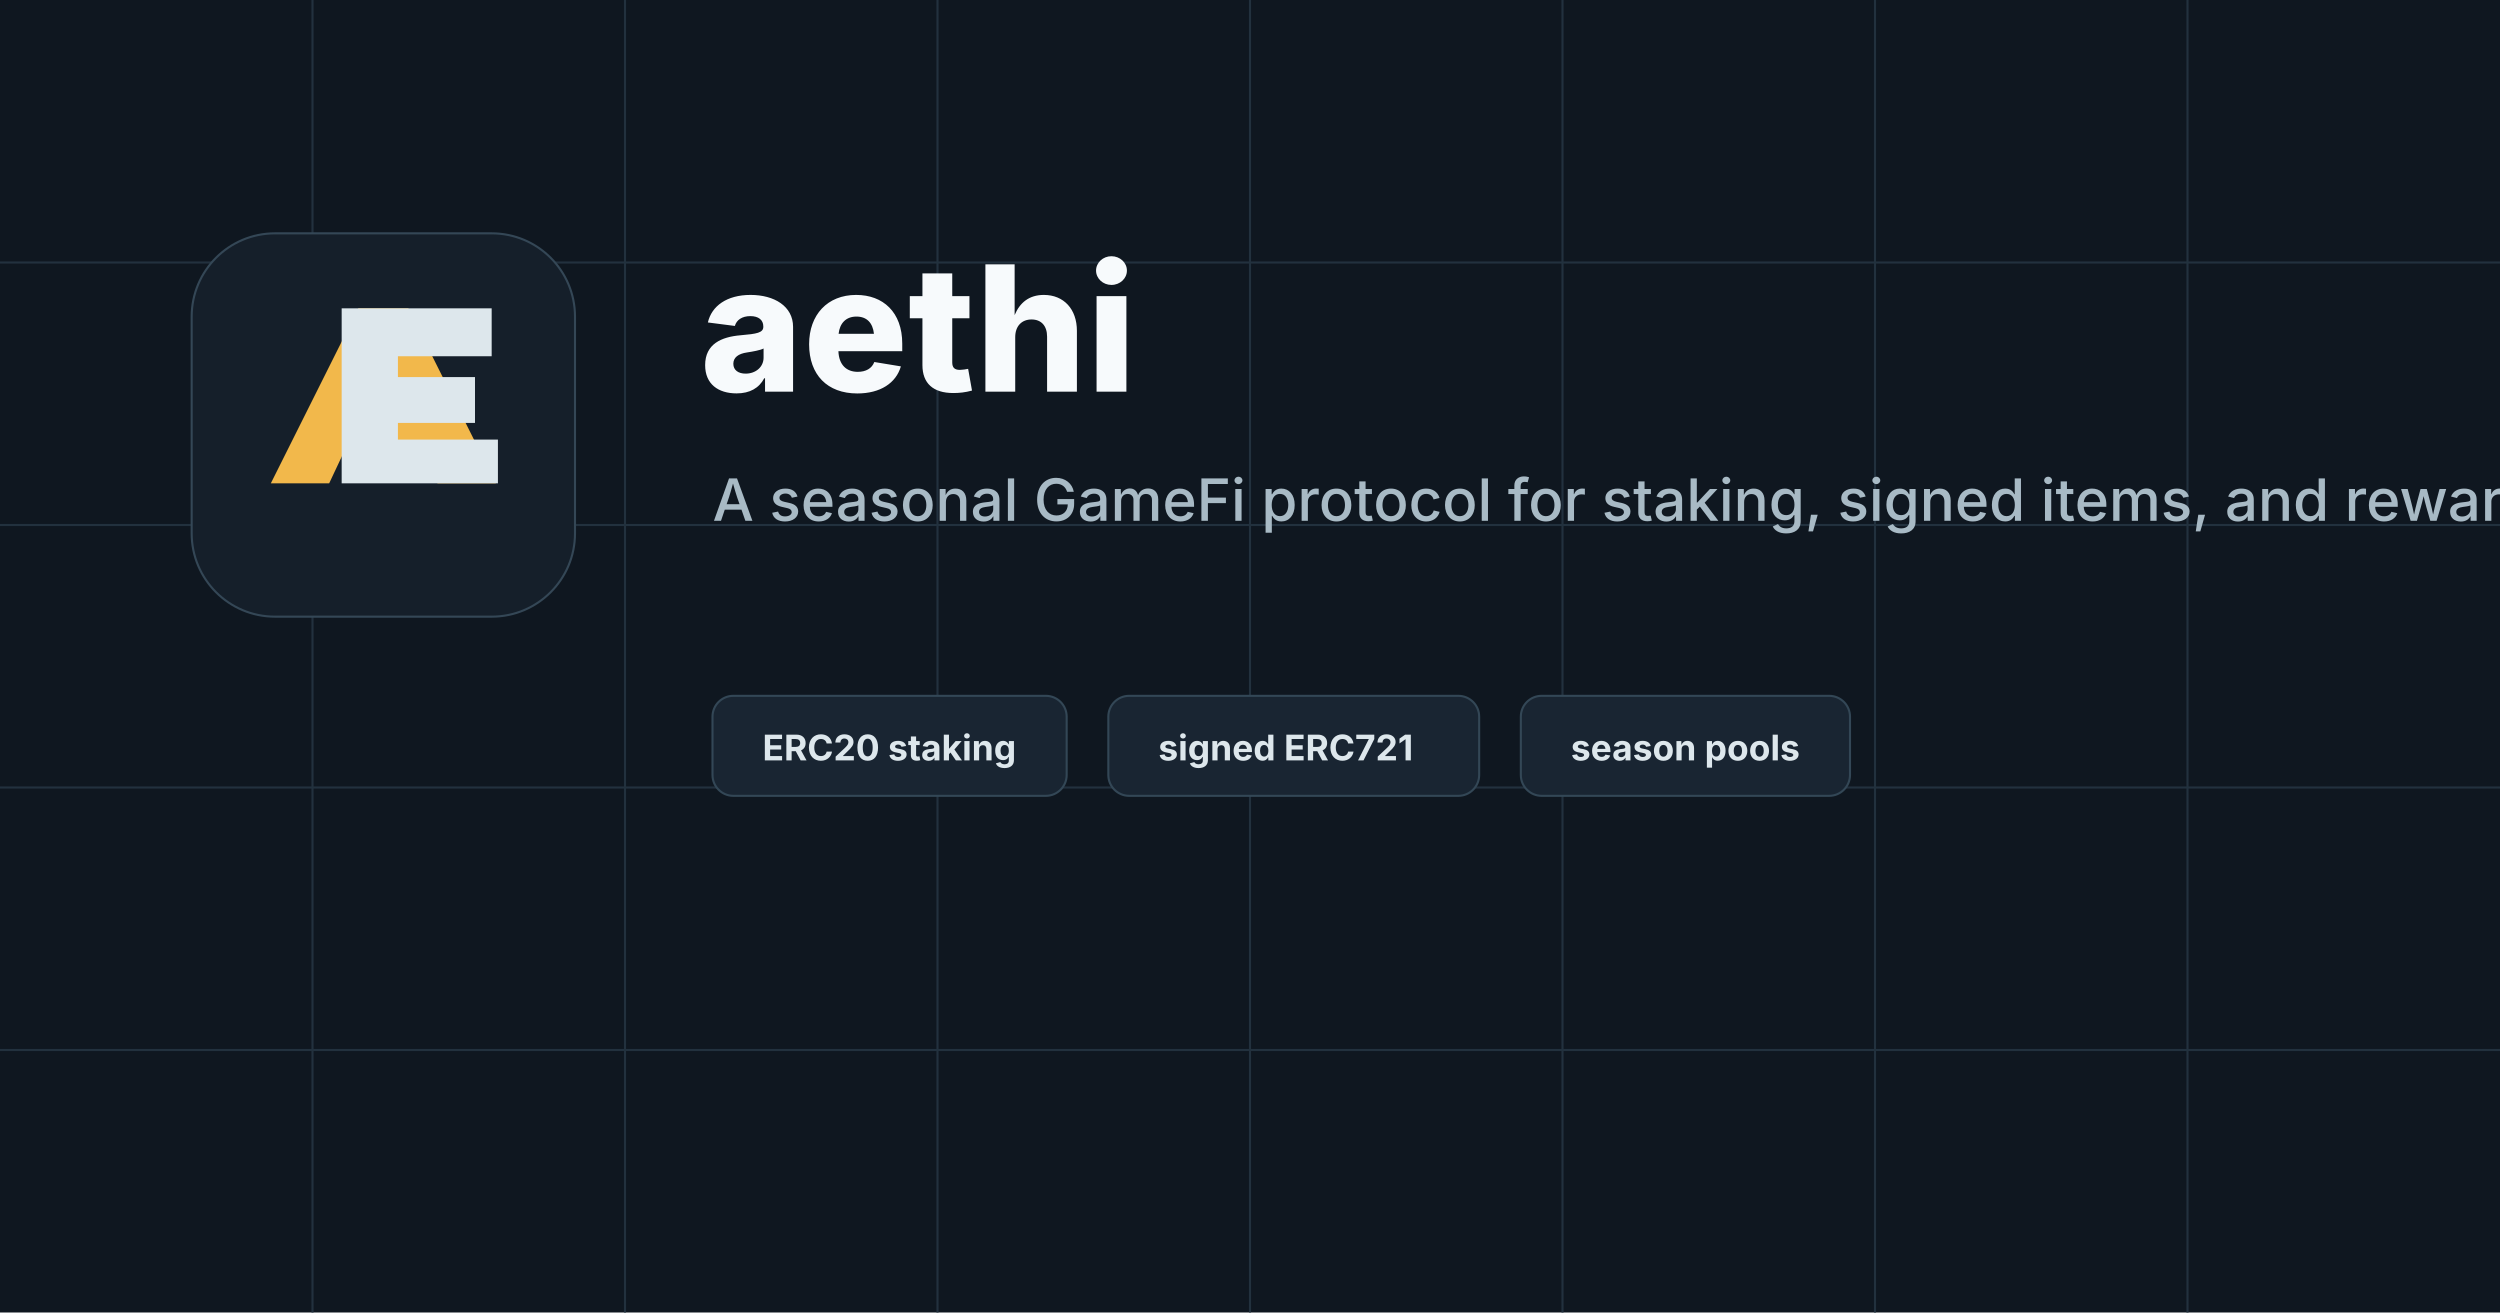
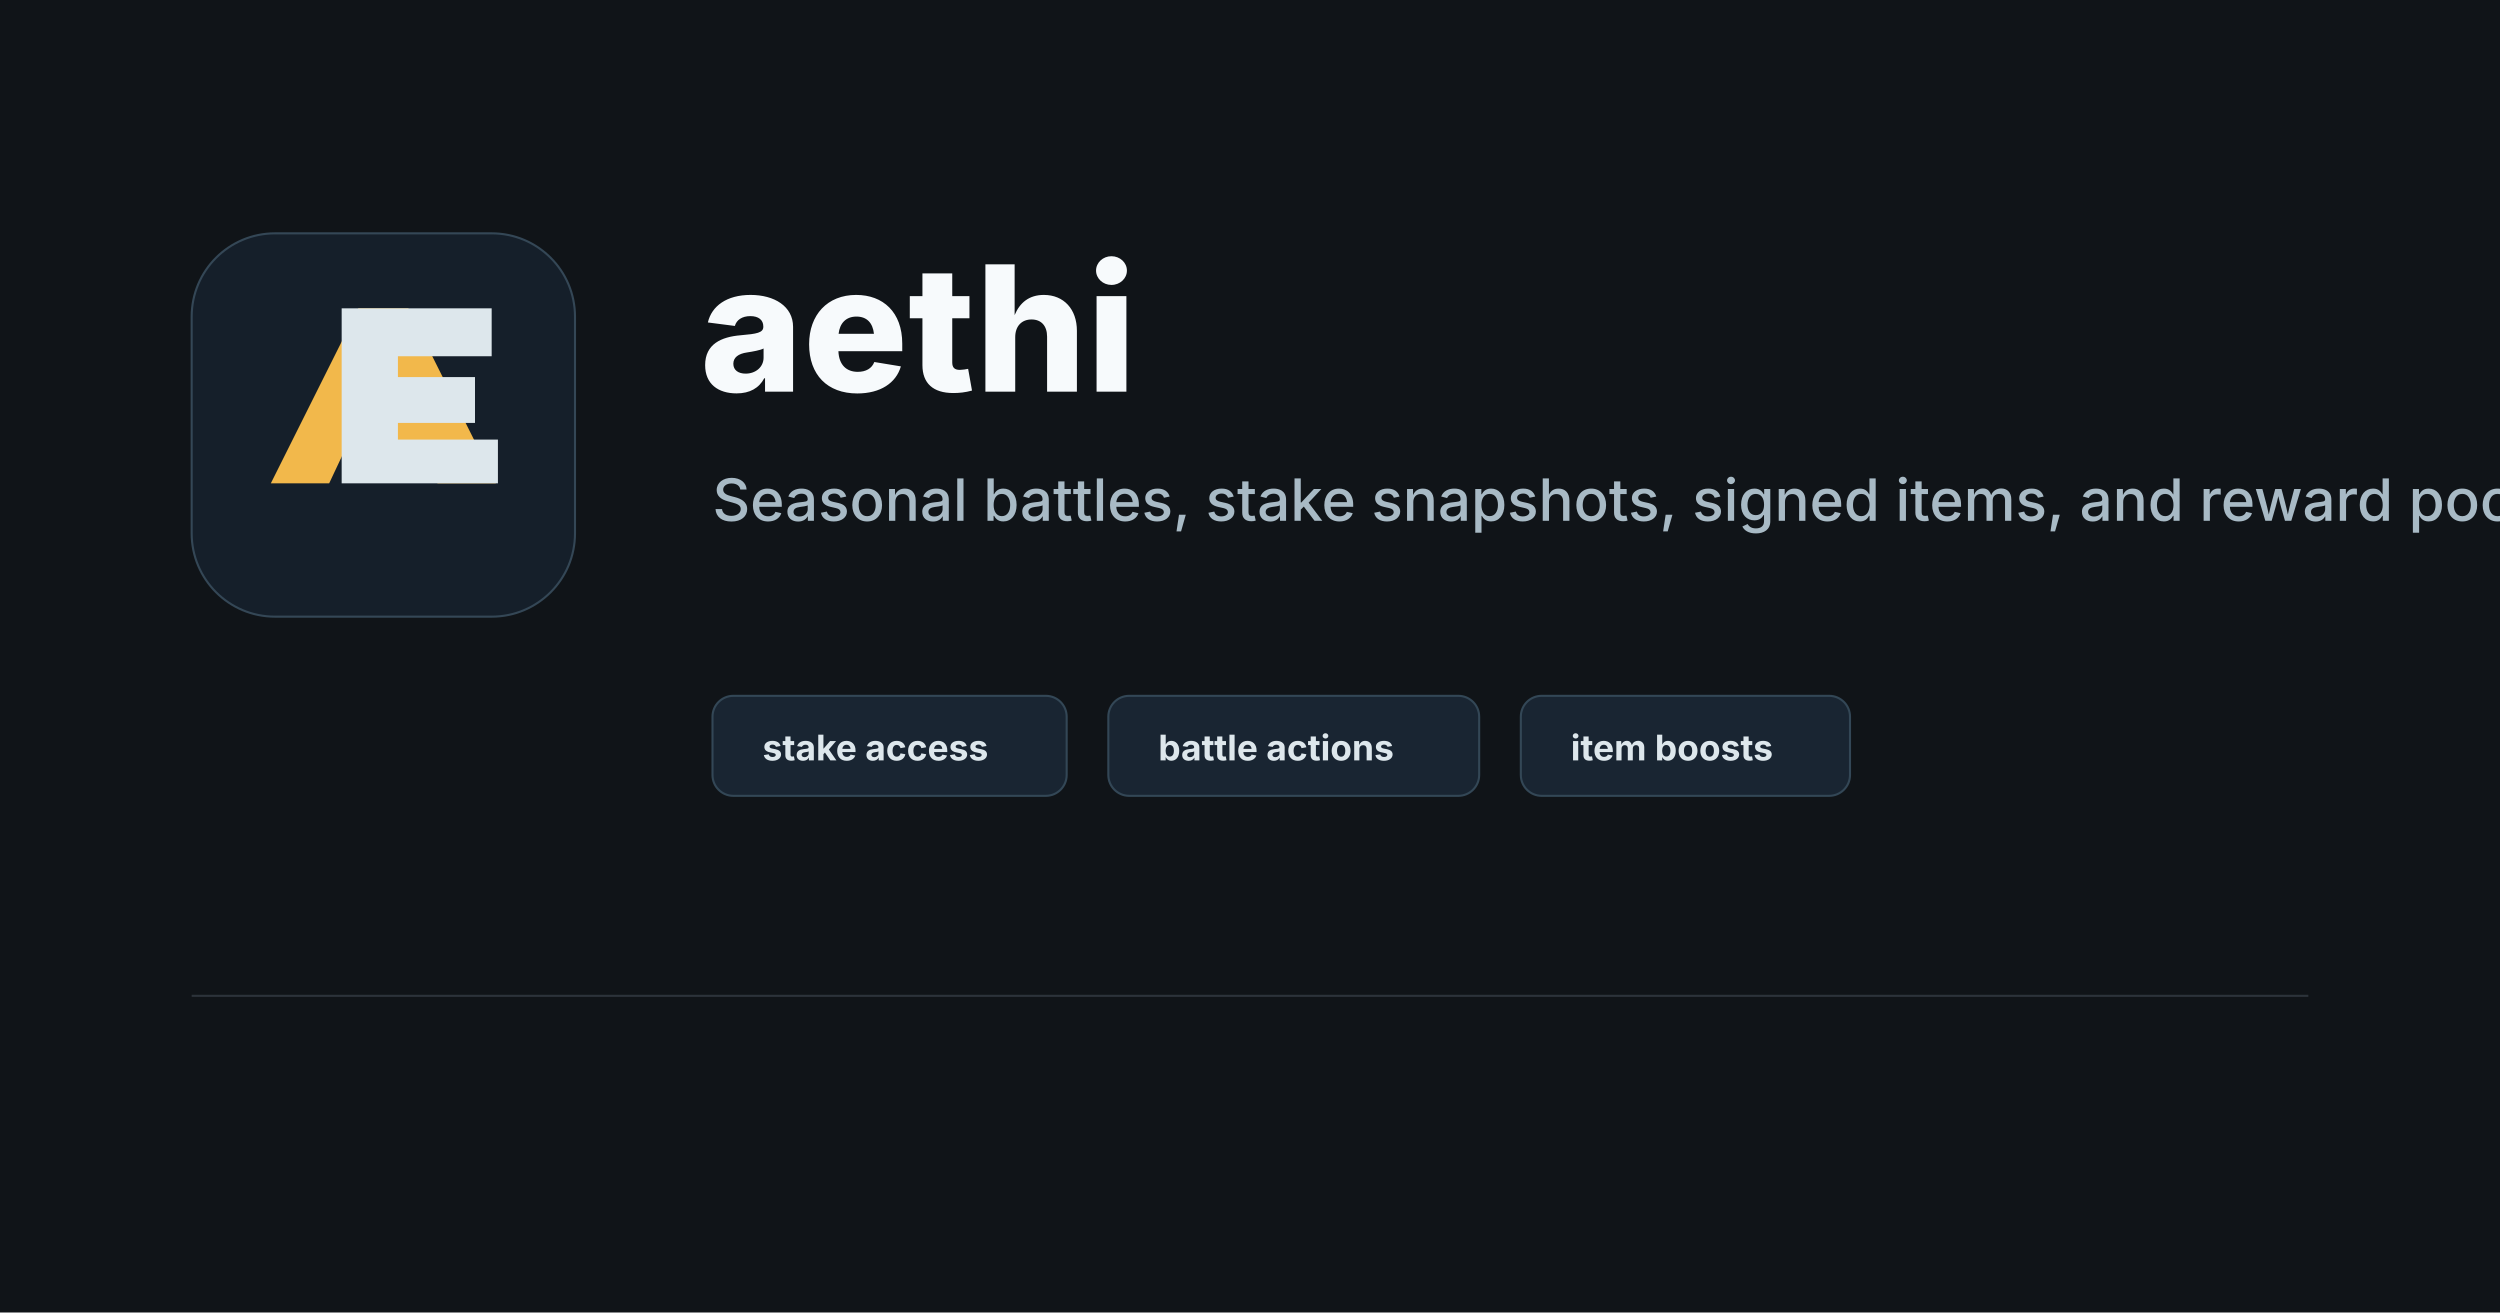
<svg xmlns="http://www.w3.org/2000/svg" width="1200" height="630" viewBox="0 0 1200 630" fill="none" role="img" aria-labelledby="title desc">
-   <rect width="1200" height="630" fill="#0F1720" />
-   <path d="M0 126H1200M0 252H1200M0 378H1200M0 504H1200M150 0V630M300 0V630M450 0V630M600 0V630M750 0V630M900 0V630M1050 0V630" stroke="#22313E" stroke-width="1" />
+   <rect width="1200" height="630" fill="#101418" />
+   <path d="M92 478H1108" stroke="#2C333A" stroke-width="1" />
  <rect x="92" y="112" width="184" height="184" rx="40" fill="#151F2A" stroke="#344756" />
  <path d="M130 232L172 148H196L238 232H210L202 215H166L158 232H130ZM176 193H192L184 176L176 193Z" fill="#F2B84B" />
  <path d="M164 232V148H236V171H191V181H228V203H191V211H239V232H164Z" fill="#DDE7EC" />
  <text x="336" y="188" fill="#F7FAFC" font-family="Inter, ui-sans-serif, system-ui, -apple-system, BlinkMacSystemFont, Segoe UI, sans-serif" font-size="84" font-weight="800">aethi</text>
-   <text x="342" y="250" fill="#A8BAC5" font-family="Inter, ui-sans-serif, system-ui, sans-serif" font-size="28" font-weight="520">A seasonal GameFi protocol for staking, signed items, and rewards.</text>
+   <text x="342" y="250" fill="#A8BAC5" font-family="Inter, ui-sans-serif, system-ui, sans-serif" font-size="28" font-weight="520">Seasonal battles, stake snapshots, signed items, and reward pools.</text>
  <g transform="translate(342 334)">
    <rect width="170" height="48" rx="10" fill="#192532" stroke="#334756" />
-     <text x="24" y="31" fill="#DDE7EC" font-family="Inter, ui-sans-serif, system-ui, sans-serif" font-size="17" font-weight="650">ERC20 staking</text>
+     <text x="24" y="31" fill="#DDE7EC" font-family="Inter, ui-sans-serif, system-ui, sans-serif" font-size="17" font-weight="650">stake access</text>
    <rect x="190" width="178" height="48" rx="10" fill="#192532" stroke="#334756" />
-     <text x="214" y="31" fill="#DDE7EC" font-family="Inter, ui-sans-serif, system-ui, sans-serif" font-size="17" font-weight="650">signed ERC721</text>
+     <text x="214" y="31" fill="#DDE7EC" font-family="Inter, ui-sans-serif, system-ui, sans-serif" font-size="17" font-weight="650">battle actions</text>
    <rect x="388" width="158" height="48" rx="10" fill="#192532" stroke="#334756" />
-     <text x="412" y="31" fill="#DDE7EC" font-family="Inter, ui-sans-serif, system-ui, sans-serif" font-size="17" font-weight="650">season pools</text>
+     <text x="412" y="31" fill="#DDE7EC" font-family="Inter, ui-sans-serif, system-ui, sans-serif" font-size="17" font-weight="650">item boosts</text>
  </g>
</svg>
